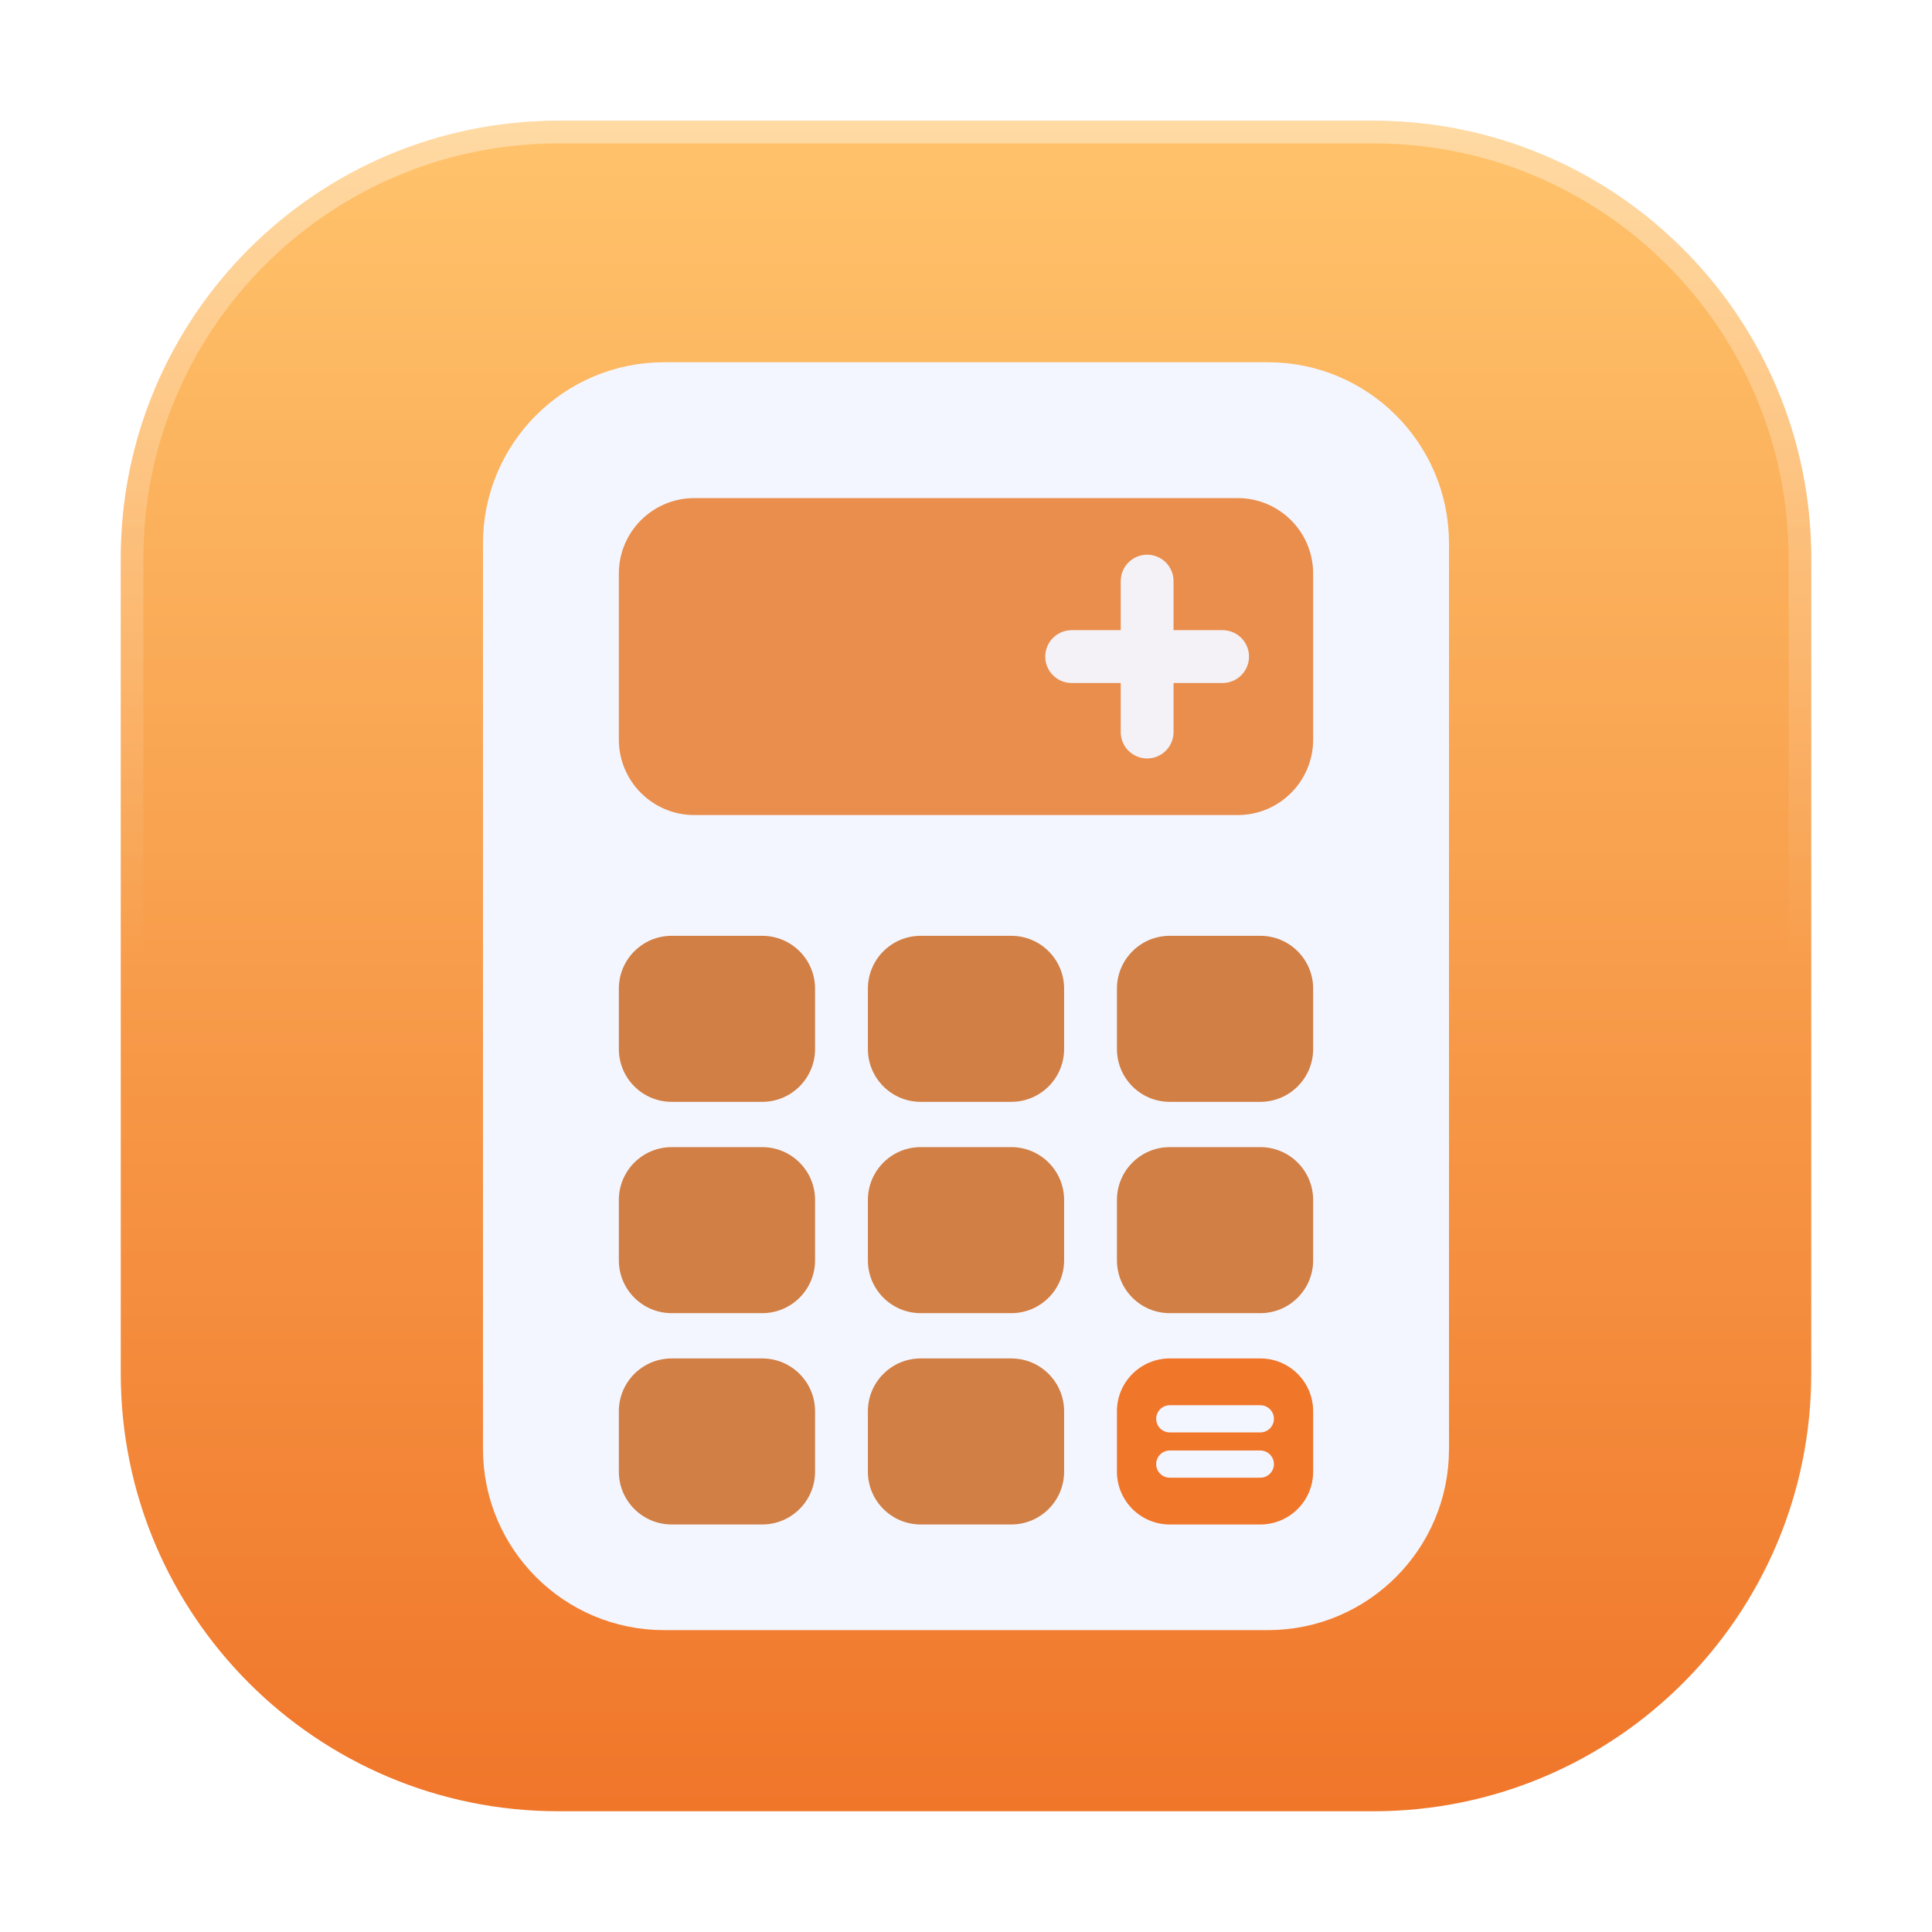
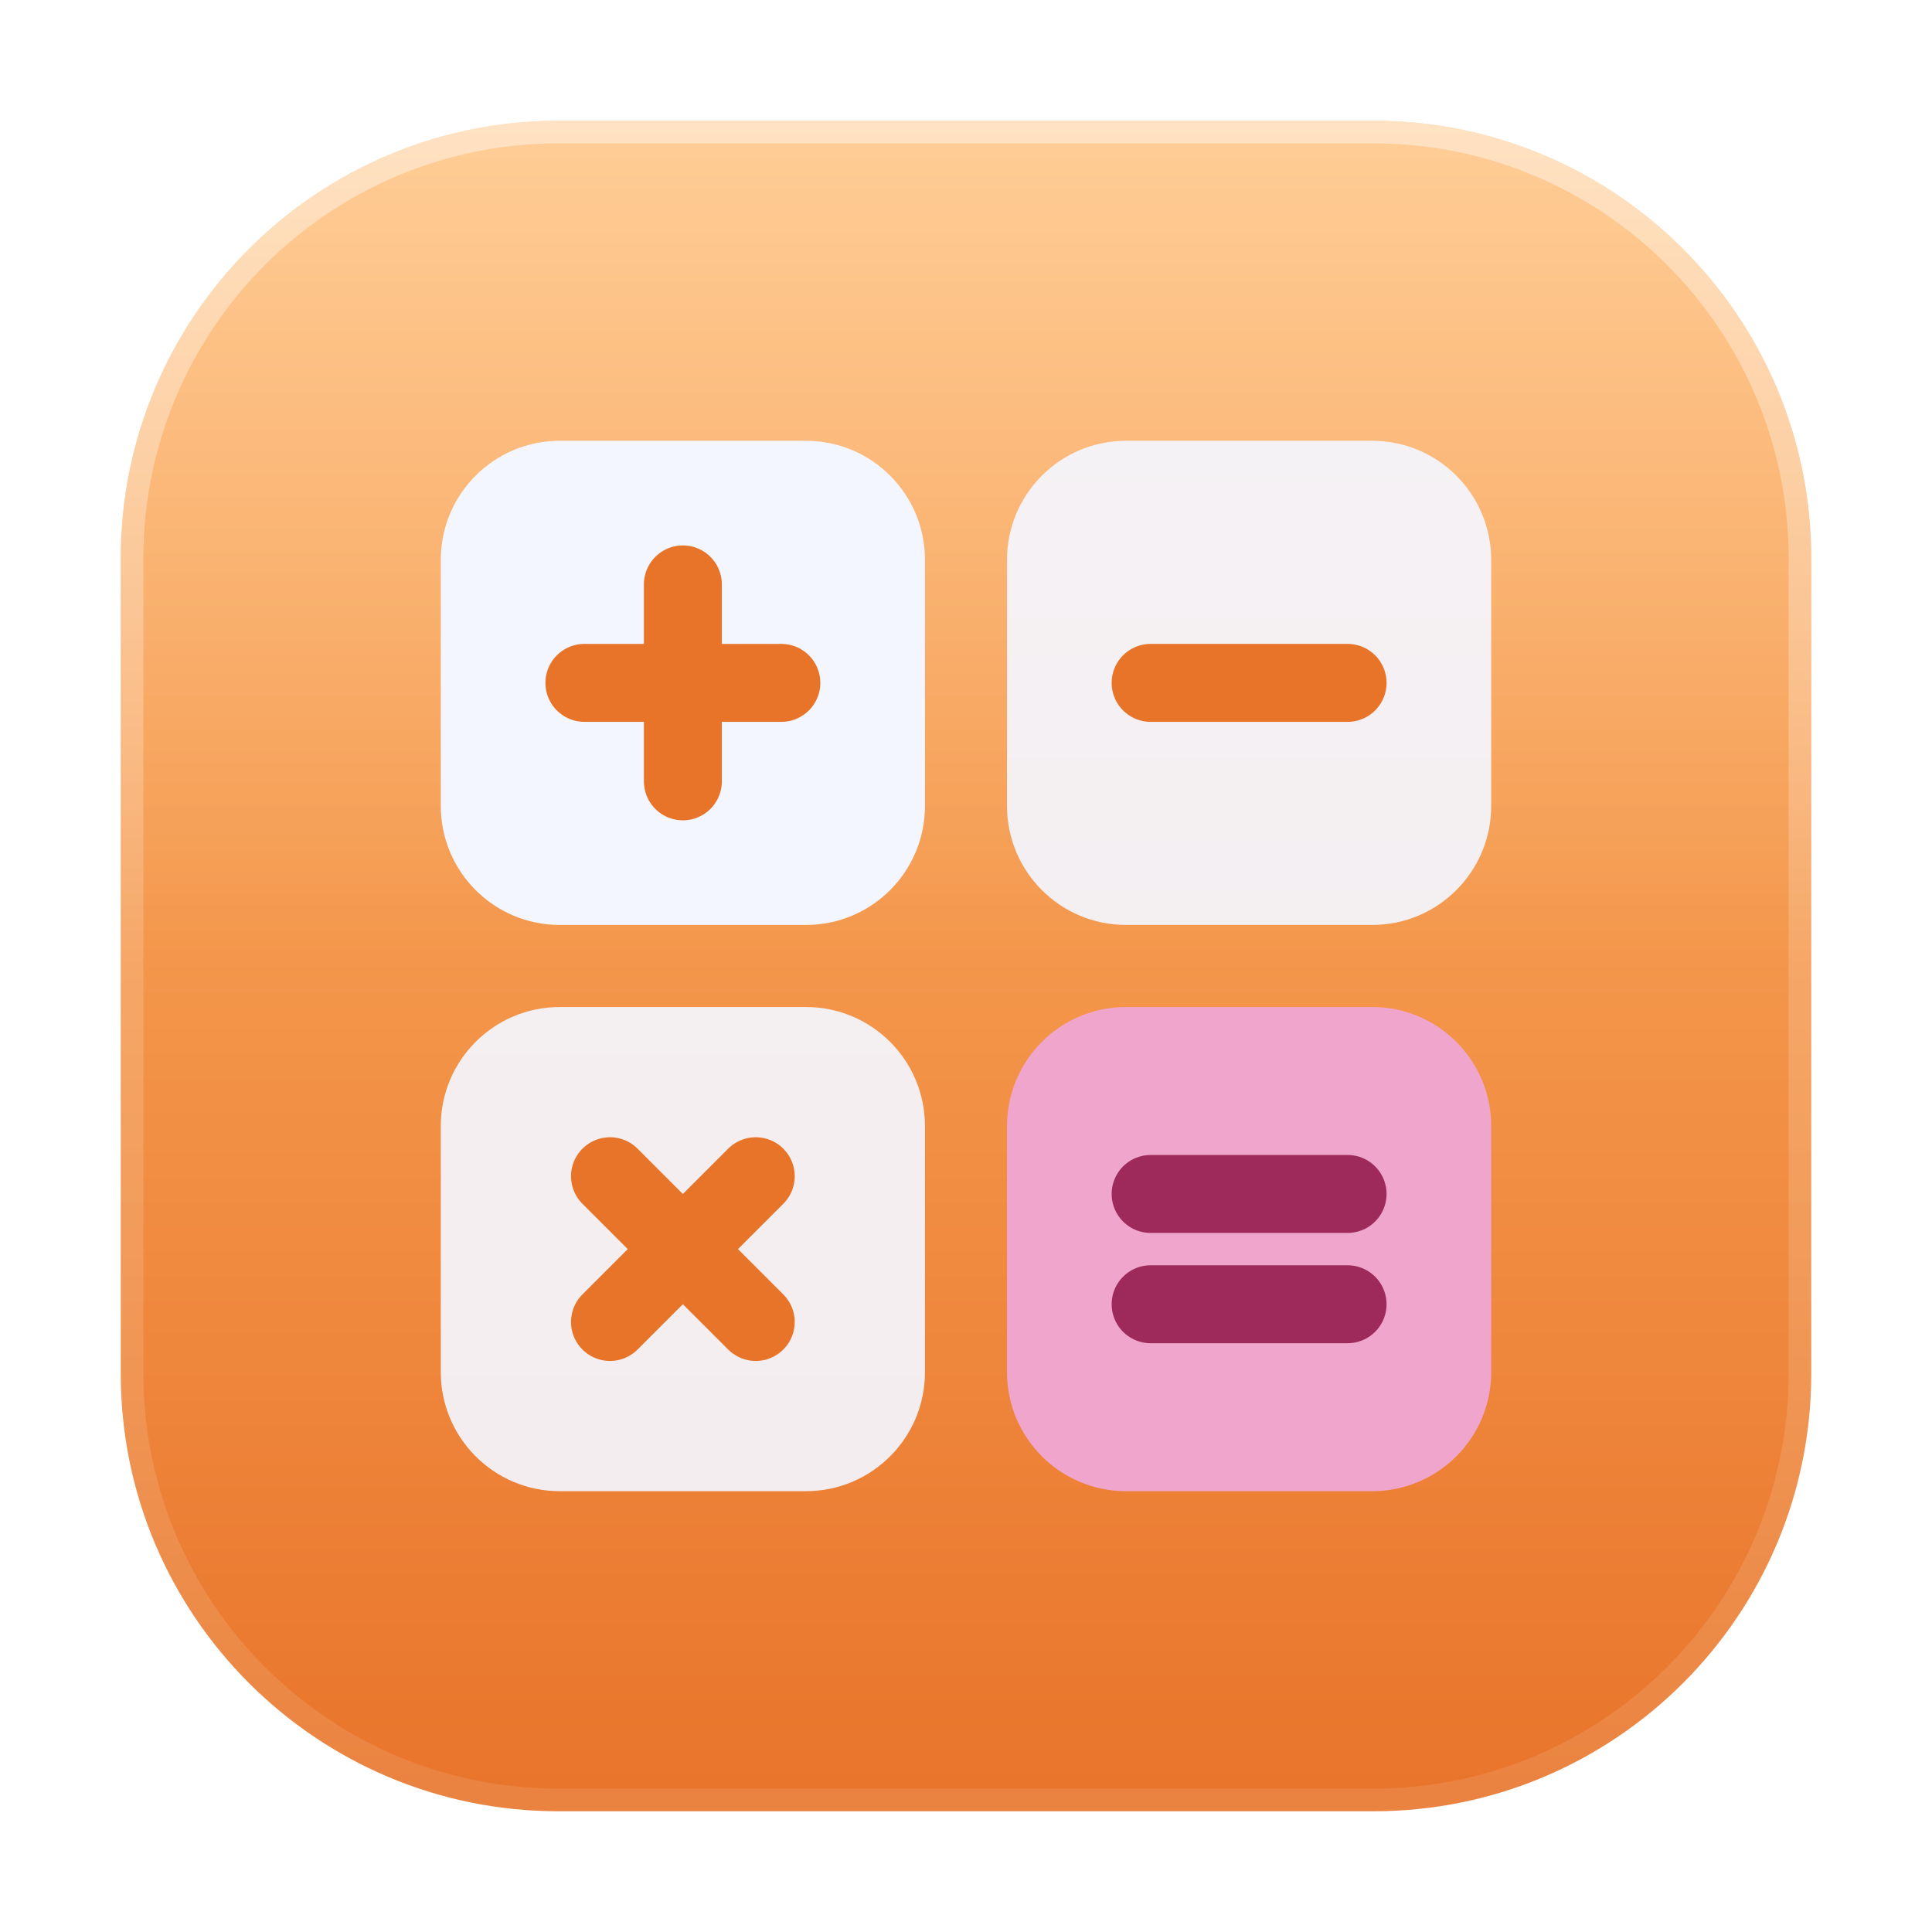
<svg xmlns="http://www.w3.org/2000/svg" viewBox="0 0 256 256">
  <defs>
-     <linearGradient id="g-calc" x1="0" y1="0" x2="0" y2="1">
-       <stop offset="0" stop-color="#FFC36B" />
-       <stop offset="1" stop-color="#F0762A" />
+     <linearGradient id="g-calc" gradientUnits="userSpaceOnUse" x1="0" y1="16" x2="0" y2="240">
+       <stop offset="0" stop-color="#FFB86B" />
+       <stop offset="1" stop-color="#E8742A" />
    </linearGradient>
-     <linearGradient id="b-calc" x1="0" y1="0" x2="0" y2="1">
-       <stop offset="0" stop-color="#FFFFFF" stop-opacity=".38" />
-       <stop offset=".5" stop-color="#FFFFFF" stop-opacity="0" />
+     <linearGradient id="v-calc" gradientUnits="userSpaceOnUse" x1="0" y1="16" x2="0" y2="128">
+       <stop offset="0" stop-color="#FFFFFF" stop-opacity=".3" />
+       <stop offset="1" stop-color="#FFFFFF" stop-opacity="0" />
+     </linearGradient>
+     <linearGradient id="b-calc" gradientUnits="userSpaceOnUse" x1="0" y1="16" x2="0" y2="240">
+       <stop offset="0" stop-color="#FFFFFF" stop-opacity=".42" />
+       <stop offset=".5" stop-color="#FFFFFF" stop-opacity=".16" />
+       <stop offset="1" stop-color="#FFFFFF" stop-opacity=".1" />
+     </linearGradient>
+     <linearGradient id="f-calc" gradientUnits="userSpaceOnUse" x1="0" y1="100.0" x2="0" y2="924.0">
+       <stop offset="0" stop-color="#FFB86B" />
+       <stop offset="1" stop-color="#E8742A" />
    </linearGradient>
  </defs>
  <rect x="16" y="16" width="224" height="224" rx="58" fill="url(#g-calc)" />
+   <path d="M16 128 V74 A58 58 0 0 1 74 16 H182 A58 58 0 0 1 240 74 V128 Z" fill="url(#v-calc)" />
  <rect x="17.5" y="17.5" width="221" height="221" rx="56.5" fill="none" stroke="url(#b-calc)" stroke-width="3" />
-   <rect x="66" y="50" width="124" height="164" rx="22" fill="#F4F6FF" stroke="#F4F6FF" stroke-width="4" stroke-linejoin="round" stroke-linecap="round" />
-   <rect x="82" y="66" width="92" height="42" rx="10" fill="#E8833A" opacity=".9" />
-   <path d="M142 87 h20 M152 77 v20" stroke="#F4F6FF" stroke-width="7" stroke-linejoin="round" stroke-linecap="round" opacity=".95" />
-   <rect x="82" y="124" width="26" height="22" rx="7" fill="#C9651B" opacity="0.82" />
-   <rect x="115" y="124" width="26" height="22" rx="7" fill="#C9651B" opacity="0.82" />
-   <rect x="148" y="124" width="26" height="22" rx="7" fill="#C9651B" opacity="0.82" />
-   <rect x="82" y="152" width="26" height="22" rx="7" fill="#C9651B" opacity="0.82" />
-   <rect x="115" y="152" width="26" height="22" rx="7" fill="#C9651B" opacity="0.82" />
-   <rect x="148" y="152" width="26" height="22" rx="7" fill="#C9651B" opacity="0.82" />
-   <rect x="82" y="180" width="26" height="22" rx="7" fill="#C9651B" opacity="0.82" />
-   <rect x="115" y="180" width="26" height="22" rx="7" fill="#C9651B" opacity="0.82" />
-   <rect x="148" y="180" width="26" height="22" rx="7" fill="#F0762A" />
-   <path d="M155 188 h12 M155 194 h12" stroke="#F4F6FF" stroke-width="3.6" stroke-linejoin="round" stroke-linecap="round" />
+   <g transform="matrix(0.27184 0 0 0.27184 -11.184 -11.184)">
+     <rect x="256" y="256" width="236" height="236" rx="58" fill="#F4F6FF" />
+     <rect x="532" y="256" width="236" height="236" rx="58" fill="#F4F6FF" opacity=".92" />
+     <rect x="256" y="532" width="236" height="236" rx="58" fill="#F4F6FF" opacity=".92" />
+     <rect x="532" y="532" width="236" height="236" rx="58" fill="#F0A6CC" />
+     <path d="M374 326 V422 M326 374 H422 M602 374 H698 M338.48 614.48 L409.52 685.52 M409.52 614.48 L338.48 685.52" fill="none" stroke="#E8742A" stroke-width="38" stroke-linejoin="round" stroke-linecap="round" />
+     <path d="M602 623.12 H698 M602 676.88 H698" fill="none" stroke="#9E2A5B" stroke-width="38" stroke-linejoin="round" stroke-linecap="round" />
+   </g>
</svg>
